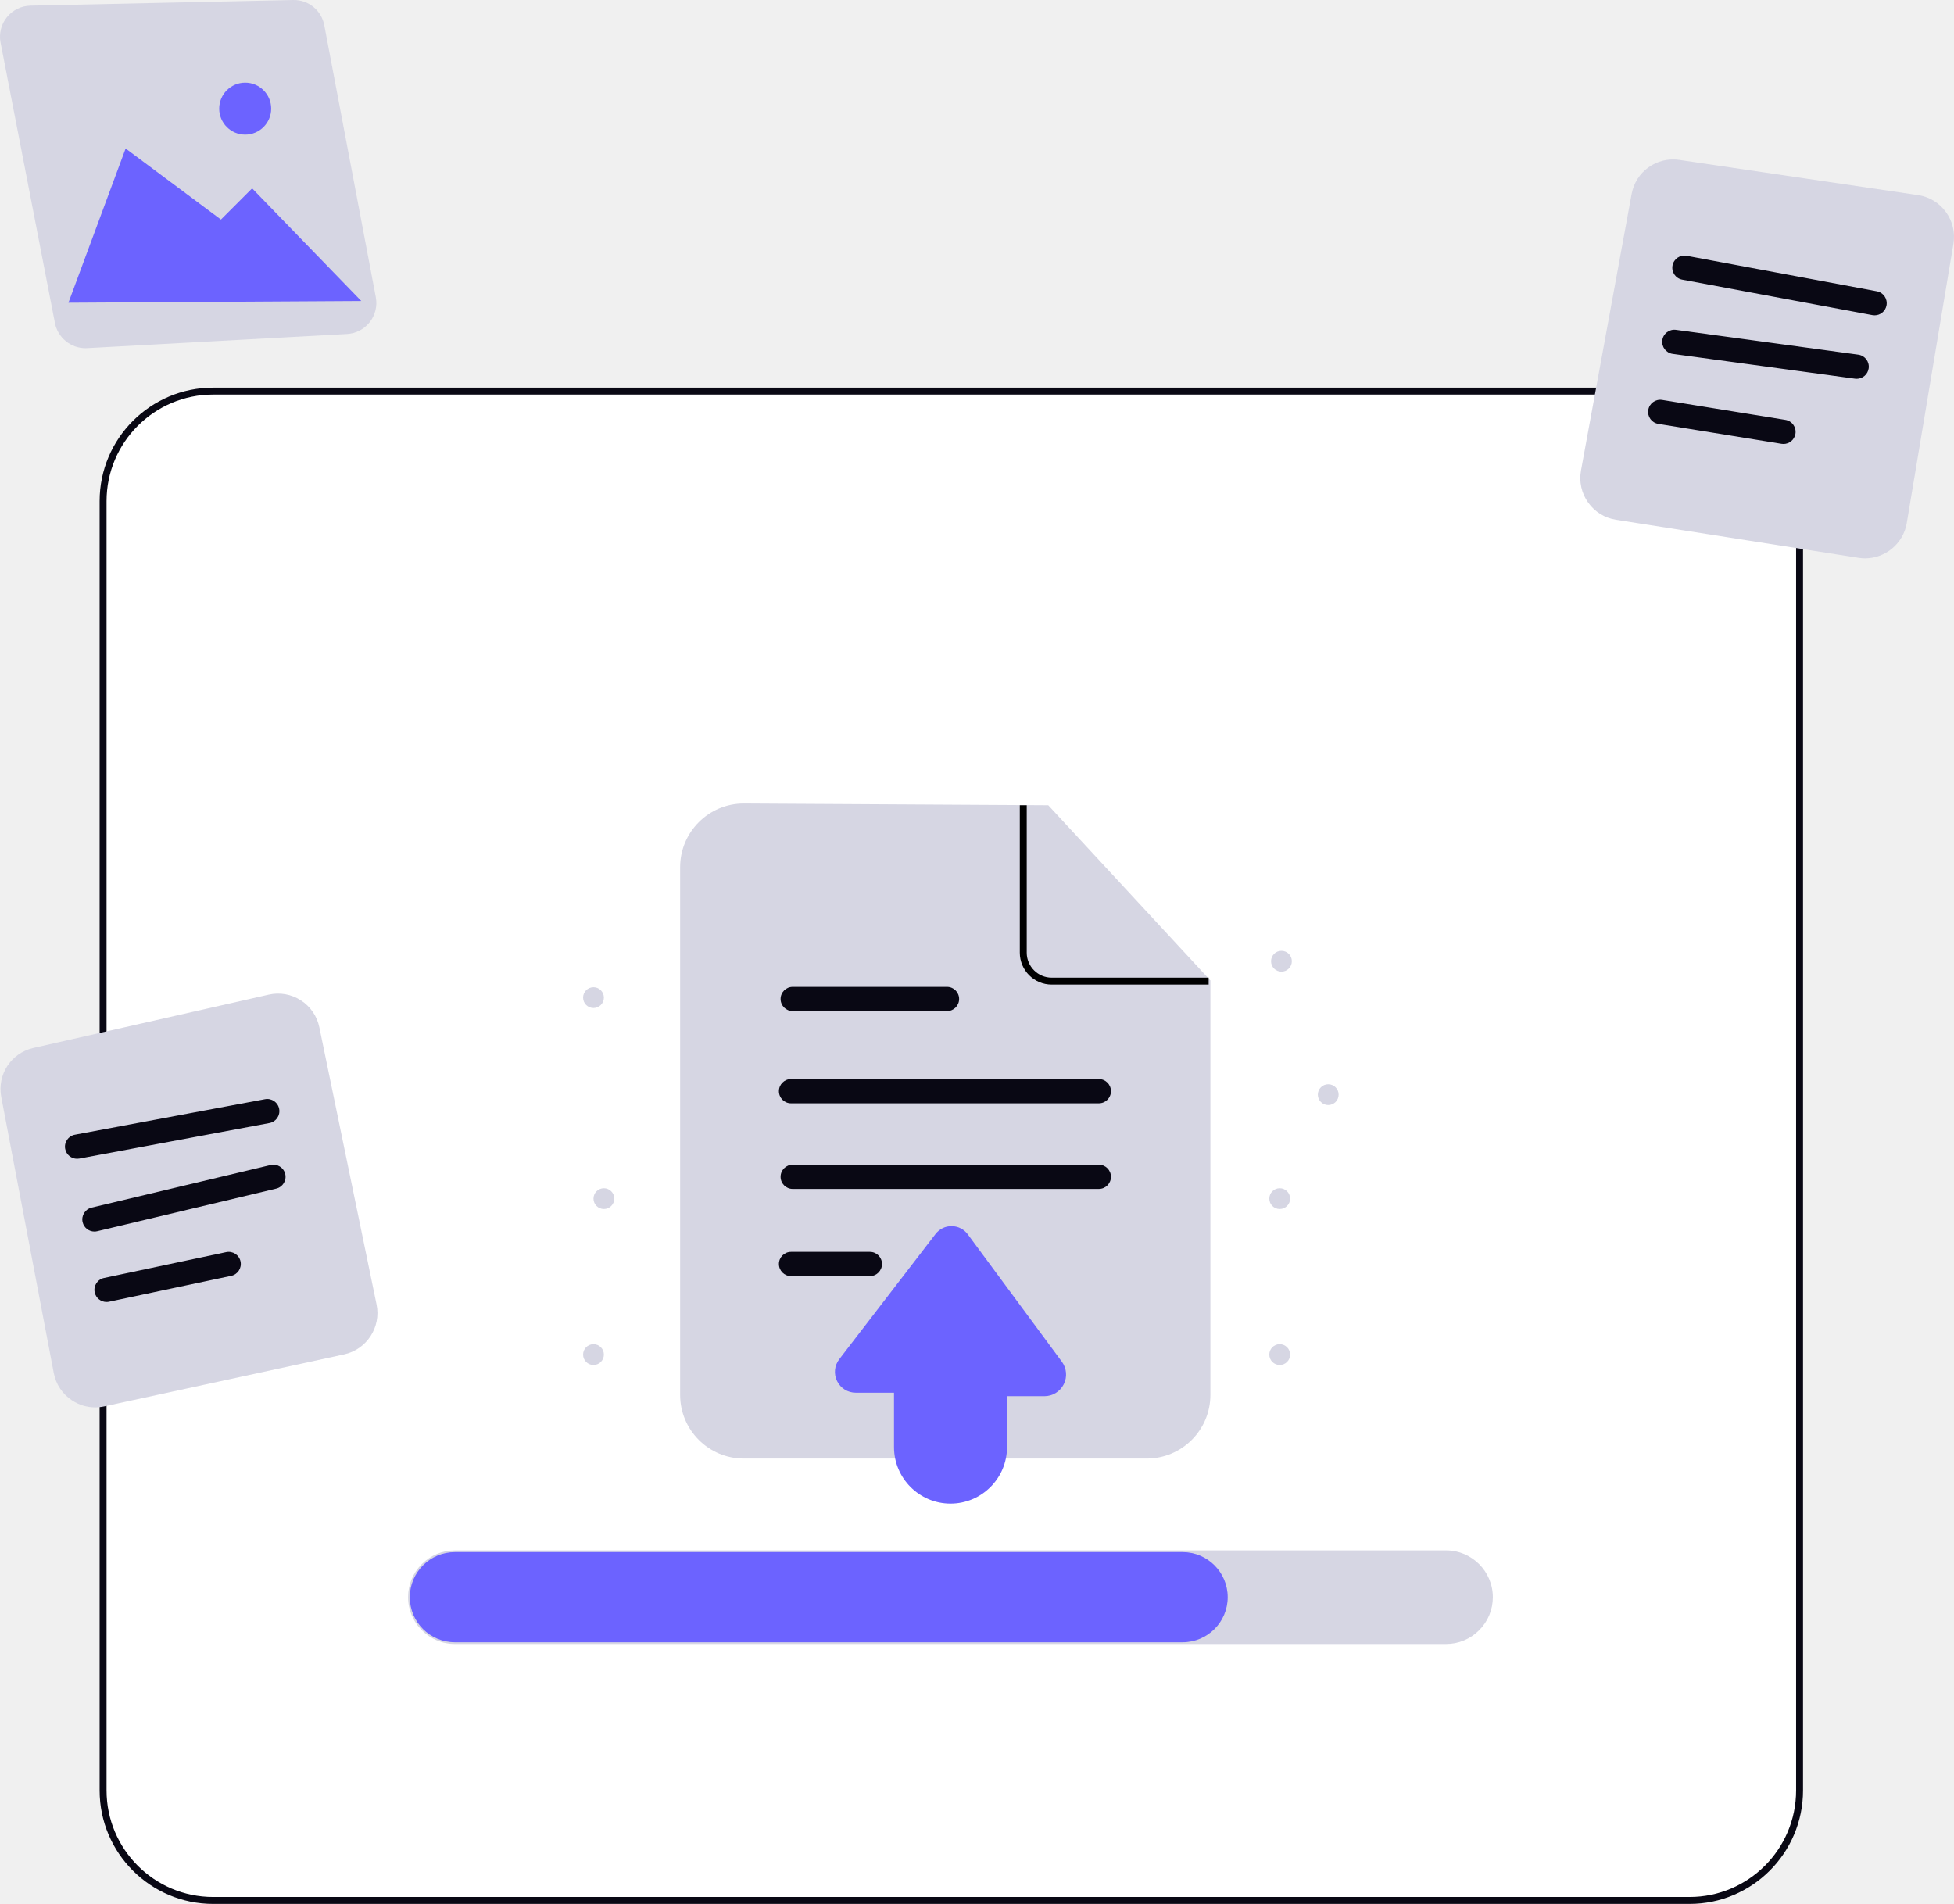
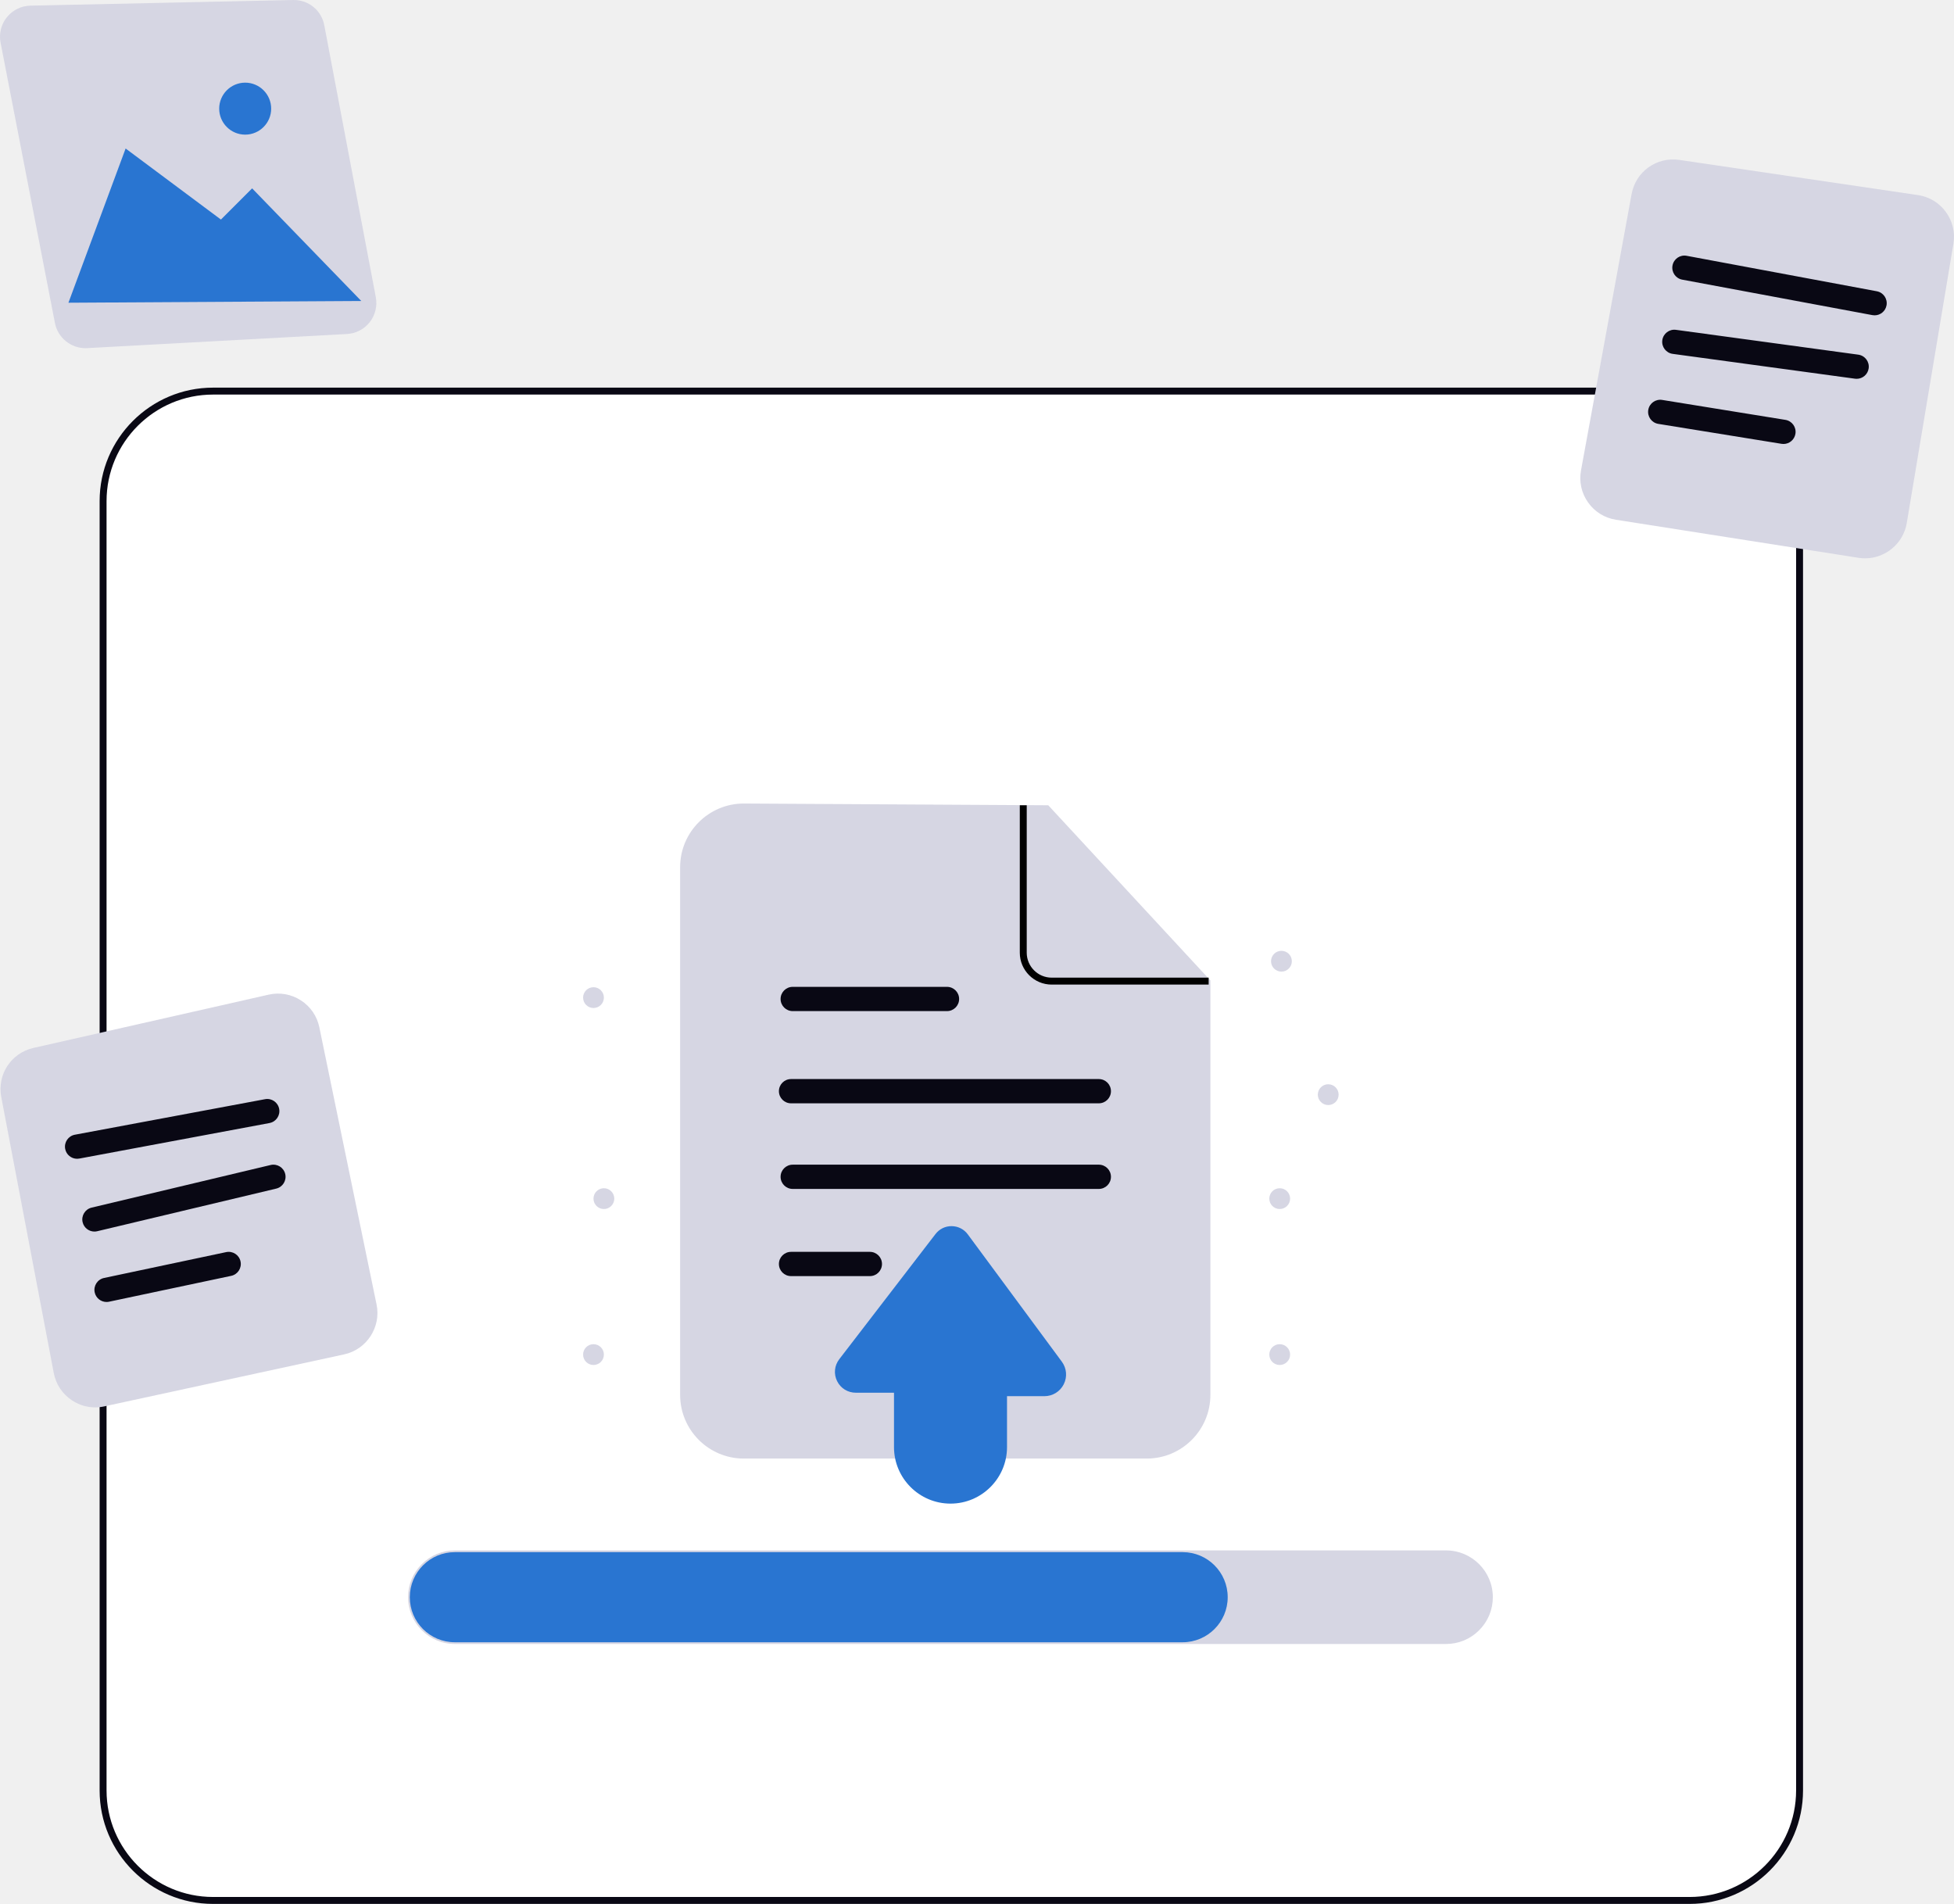
<svg xmlns="http://www.w3.org/2000/svg" width="855.425" height="833.487" viewBox="0 0 855.425 833.487" role="img" artist="Katerina Limpitsouni" source="https://undraw.co/">
  <path d="M739.662,831.97H93.282c-26.55,0-48.151-21.601-48.151-48.153V219.368c0-26.55,21.601-48.151,48.151-48.151h646.38c26.552,0,48.153,21.601,48.153,48.151v564.449c0,26.552-21.601,48.153-48.153,48.153Z" fill="#fff" />
  <path d="M739.662,833.487H93.282c-27.387,0-49.669-22.281-49.669-49.67V219.368c0-27.387,22.281-49.669,49.669-49.669h646.38c27.389,0,49.67,22.281,49.67,49.669v564.449c0,27.389-22.281,49.67-49.67,49.67ZM93.282,172.734c-25.714,0-46.634,20.92-46.634,46.634v564.449c0,25.714,20.92,46.636,46.634,46.636h646.38c25.714,0,46.636-20.921,46.636-46.636V219.368c0-25.714-20.921-46.634-46.636-46.634H93.282Z" fill="#090814" />
  <path d="M633.052,719.696H199.124c-11.295,0-20.483-9.188-20.483-20.483,0-5.467,2.132-10.609,6.004-14.479,3.855-3.872,8.998-6.004,14.479-6.004h433.928c11.295,0,20.483,9.188,20.483,20.483,0,5.467-2.132,10.61-6.002,14.48-3.854,3.87-8.997,6.002-14.48,6.002Z" fill="#d6d6e3" />
-   <path d="M537.466,699.215c0,5.447-2.215,10.378-5.78,13.943-3.566,3.566-8.497,5.781-13.944,5.781H199.124c-10.893,0-19.724-8.83-19.724-19.724,0-5.447,2.215-10.378,5.781-13.943,3.565-3.58,8.496-5.781,13.943-5.781h318.618c10.893,0,19.724,8.831,19.724,19.724Z" fill="#6c63ff" />
+   <path d="M537.466,699.215c0,5.447-2.215,10.378-5.78,13.943-3.566,3.566-8.497,5.781-13.944,5.781H199.124c-10.893,0-19.724-8.83-19.724-19.724,0-5.447,2.215-10.378,5.781-13.943,3.565-3.58,8.496-5.781,13.943-5.781h318.618c10.893,0,19.724,8.831,19.724,19.724Z" fill="#2975d1" />
  <path d="M502.032,638.523h-176.43c-15.357,0-27.852-12.495-27.852-27.854v-231.05c0-15.357,12.495-27.852,27.852-27.852l133.307.76,70.976,76.688v181.454c0,15.359-12.495,27.854-27.854,27.854Z" fill="#d6d6e3" />
  <path d="M414.576,442.638h-67.539c-2.932,0-5.31-2.378-5.31-5.31s2.378-5.31,5.31-5.31h67.539c2.932,0,5.31,2.378,5.31,5.31s-2.378,5.31-5.31,5.31Z" fill="#090814" />
  <path d="M481.044,483.007h-134.743c-2.932,0-5.31-2.378-5.31-5.31s2.378-5.31,5.31-5.31h134.743c2.932,0,5.31,2.378,5.31,5.31s-2.378,5.31-5.31,5.31Z" fill="#090814" />
  <path d="M481.044,520.486h-134.007c-2.932,0-5.31-2.378-5.31-5.31s2.378-5.31,5.31-5.31h134.007c2.932,0,5.31,2.378,5.31,5.31s-2.378,5.31-5.31,5.31Z" fill="#090814" />
  <path d="M380.808,558.651h-34.507c-2.932,0-5.31-2.378-5.31-5.31s2.378-5.31,5.31-5.31h34.507c2.932,0,5.31,2.378,5.31,5.31s-2.378,5.31-5.31,5.31Z" fill="#090814" />
  <path d="M529.127,431.03h-68.711c-7.702,0-13.968-6.266-13.968-13.968v-64.537h3.034v64.537c0,6.029,4.904,10.933,10.933,10.933h68.711v3.034Z" />
-   <path d="M416.114,658.247c-13.64,0-24.738-11.098-24.738-24.738v-23.813h-16.741c-3.497,0-6.628-1.948-8.173-5.085s-1.181-6.805.95-9.578l42.128-54.797c1.711-2.224,4.309-3.503,7.105-3.457,2.805.027,5.37,1.336,7.036,3.593l41.167,55.729c2.138,2.894,2.46,6.688.839,9.902-1.622,3.214-4.866,5.21-8.465,5.21h-16.369v22.296c0,13.64-11.098,24.738-24.738,24.738Z" fill="#6c63ff" />
+   <path d="M416.114,658.247c-13.64,0-24.738-11.098-24.738-24.738v-23.813h-16.741c-3.497,0-6.628-1.948-8.173-5.085s-1.181-6.805.95-9.578l42.128-54.797c1.711-2.224,4.309-3.503,7.105-3.457,2.805.027,5.37,1.336,7.036,3.593l41.167,55.729c2.138,2.894,2.46,6.688.839,9.902-1.622,3.214-4.866,5.21-8.465,5.21h-16.369v22.296c0,13.64-11.098,24.738-24.738,24.738Z" fill="#2975d1" />
  <circle cx="560.989" cy="420.8" r="4.552" fill="#d6d6e3" />
  <circle cx="581.471" cy="479.214" r="4.552" fill="#d6d6e3" />
  <circle cx="259.819" cy="436.731" r="4.552" fill="#d6d6e3" />
  <circle cx="264.37" cy="524.731" r="4.552" fill="#d6d6e3" />
  <circle cx="259.819" cy="593.006" r="4.552" fill="#d6d6e3" />
  <circle cx="560.23" cy="593.006" r="4.552" fill="#d6d6e3" />
  <circle cx="560.23" cy="524.731" r="4.552" fill="#d6d6e3" />
  <path d="M37.401,152.421c-6.445,0-12.113-4.618-13.351-11.009L.25,18.656c-.765-3.944.244-8,2.768-11.126,2.522-3.125,6.272-4.968,10.289-5.054L128.316.004c6.716-.153,12.409,4.509,13.651,11.062l22.557,119.046c.729,3.852-.239,7.831-2.658,10.917-2.418,3.085-6.05,4.977-9.963,5.189l-113.767,6.183c-.246.013-.492.021-.735.021Z" fill="#d6d6e3" />
-   <polygon points="29.958 132.527 54.993 65.01 96.717 96.113 110.372 82.458 158.164 131.768 29.958 132.527" fill="#6c63ff" />
-   <path d="M107.337,58.941c-6.275,0-11.379-5.104-11.379-11.379s5.104-11.379,11.379-11.379,11.379,5.104,11.379,11.379-5.104,11.379-11.379,11.379Z" fill="#6c63ff" />
+   <polygon points="29.958 132.527 54.993 65.01 96.717 96.113 110.372 82.458 158.164 131.768 29.958 132.527" fill="#2975d1" />
+   <path d="M107.337,58.941c-6.275,0-11.379-5.104-11.379-11.379s5.104-11.379,11.379-11.379,11.379,5.104,11.379,11.379-5.104,11.379-11.379,11.379Z" fill="#2975d1" />
  <path d="M41.66,616.113c-3.586,0-7.093-1.049-10.161-3.079-4.193-2.777-7.022-7.026-7.961-11.966L.552,480.253c-1.871-9.841,4.315-19.282,14.083-21.493l102.97-23.324c4.887-1.104,9.892-.221,14.1,2.488,4.211,2.711,7.087,6.906,8.099,11.809l25.054,121.369c2.042,9.89-4.326,19.675-14.194,21.815l-105.04,22.769c-1.319.286-2.646.428-3.963.428Z" fill="#d6d6e3" />
  <path d="M33.746,507.284c-2.507,0-4.737-1.782-5.214-4.337-.539-2.883,1.362-5.657,4.245-6.195l83.246-15.552c2.882-.547,5.656,1.362,6.195,4.245s-1.362,5.657-4.245,6.195l-83.246,15.552c-.329.062-.658.092-.981.092Z" fill="#090814" />
  <path d="M41.334,539.146c-2.403,0-4.58-1.642-5.162-4.082-.679-2.852,1.083-5.716,3.937-6.396l78.363-18.659c2.851-.676,5.715,1.083,6.396,3.937.679,2.852-1.083,5.716-3.937,6.396l-78.363,18.659c-.413.098-.827.145-1.234.145Z" fill="#090814" />
  <path d="M46.642,569.974c-2.455,0-4.66-1.713-5.189-4.211-.607-2.87,1.225-5.688,4.094-6.296l53.462-11.321c2.885-.606,5.69,1.225,6.296,4.094.607,2.87-1.225,5.688-4.094,6.296l-53.462,11.321c-.372.079-.742.117-1.107.117Z" fill="#090814" />
  <path d="M816.494,244.423c-.944,0-1.898-.074-2.857-.224l-106.179-16.658c-4.97-.781-9.308-3.469-12.218-7.571-2.91-4.101-4.014-9.086-3.109-14.031l22.151-120.971c1.808-9.853,10.975-16.411,20.89-14.966l104.45,15.396c4.953.73,9.305,3.362,12.252,7.41,2.949,4.046,4.118,8.995,3.292,13.934l-20.422,122.235c-1.502,9.003-9.383,15.448-18.251,15.448Z" fill="#d6d6e3" />
  <path d="M820.668,138.042c-.323,0-.65-.03-.979-.092l-83.252-15.529c-2.883-.538-4.784-3.31-4.246-6.193.536-2.883,3.303-4.796,6.193-4.246l83.252,15.529c2.883.538,4.784,3.31,4.246,6.193-.476,2.554-2.707,4.338-5.214,4.338Z" fill="#090814" />
  <path d="M812.815,165.834c-.24,0-.48-.015-.725-.049l-79.818-10.87c-2.906-.396-4.94-3.071-4.544-5.979.397-2.907,3.082-4.943,5.979-4.544l79.818,10.87c2.906.396,4.94,3.071,4.544,5.979-.363,2.663-2.64,4.593-5.254,4.593Z" fill="#090814" />
  <path d="M780.772,194.363c-.282,0-.567-.024-.855-.07l-53.946-8.73c-2.895-.468-4.861-3.196-4.393-6.091.47-2.895,3.178-4.855,6.091-4.393l53.946,8.73c2.895.468,4.861,3.196,4.393,6.091-.422,2.608-2.676,4.463-5.236,4.463Z" fill="#090814" />
</svg>
